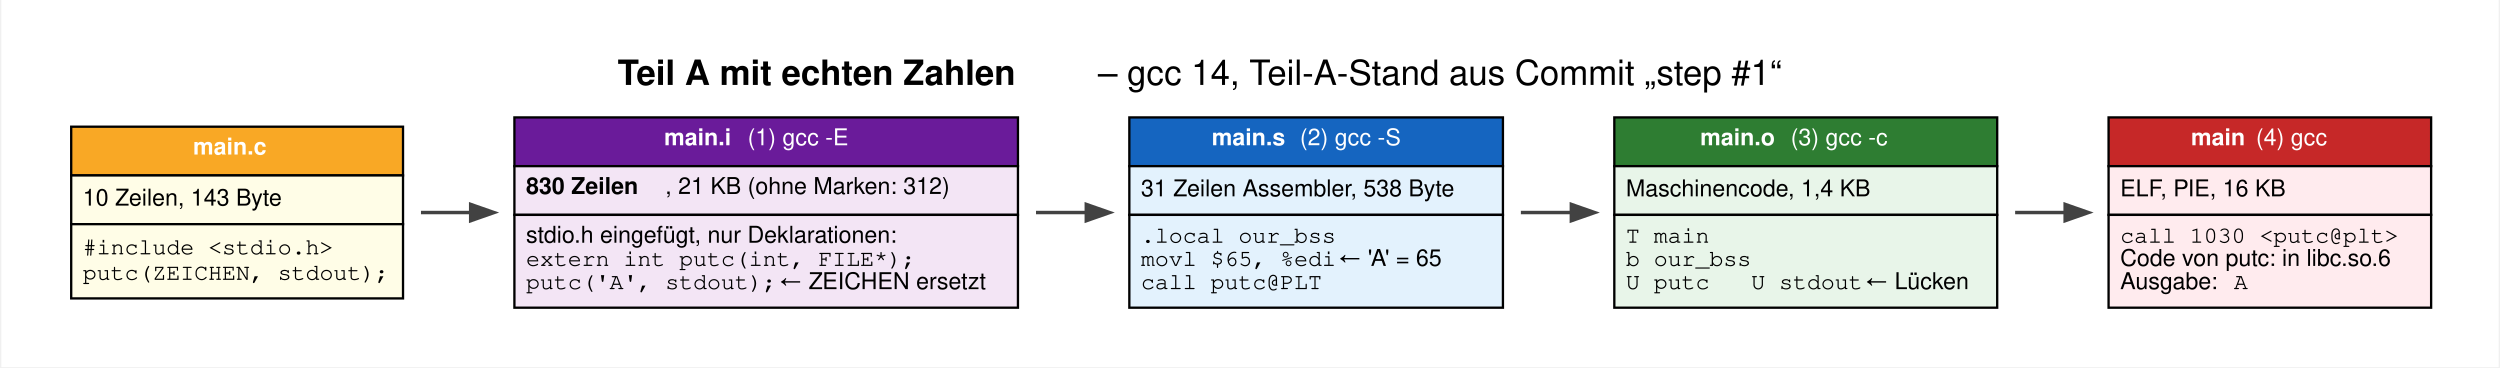
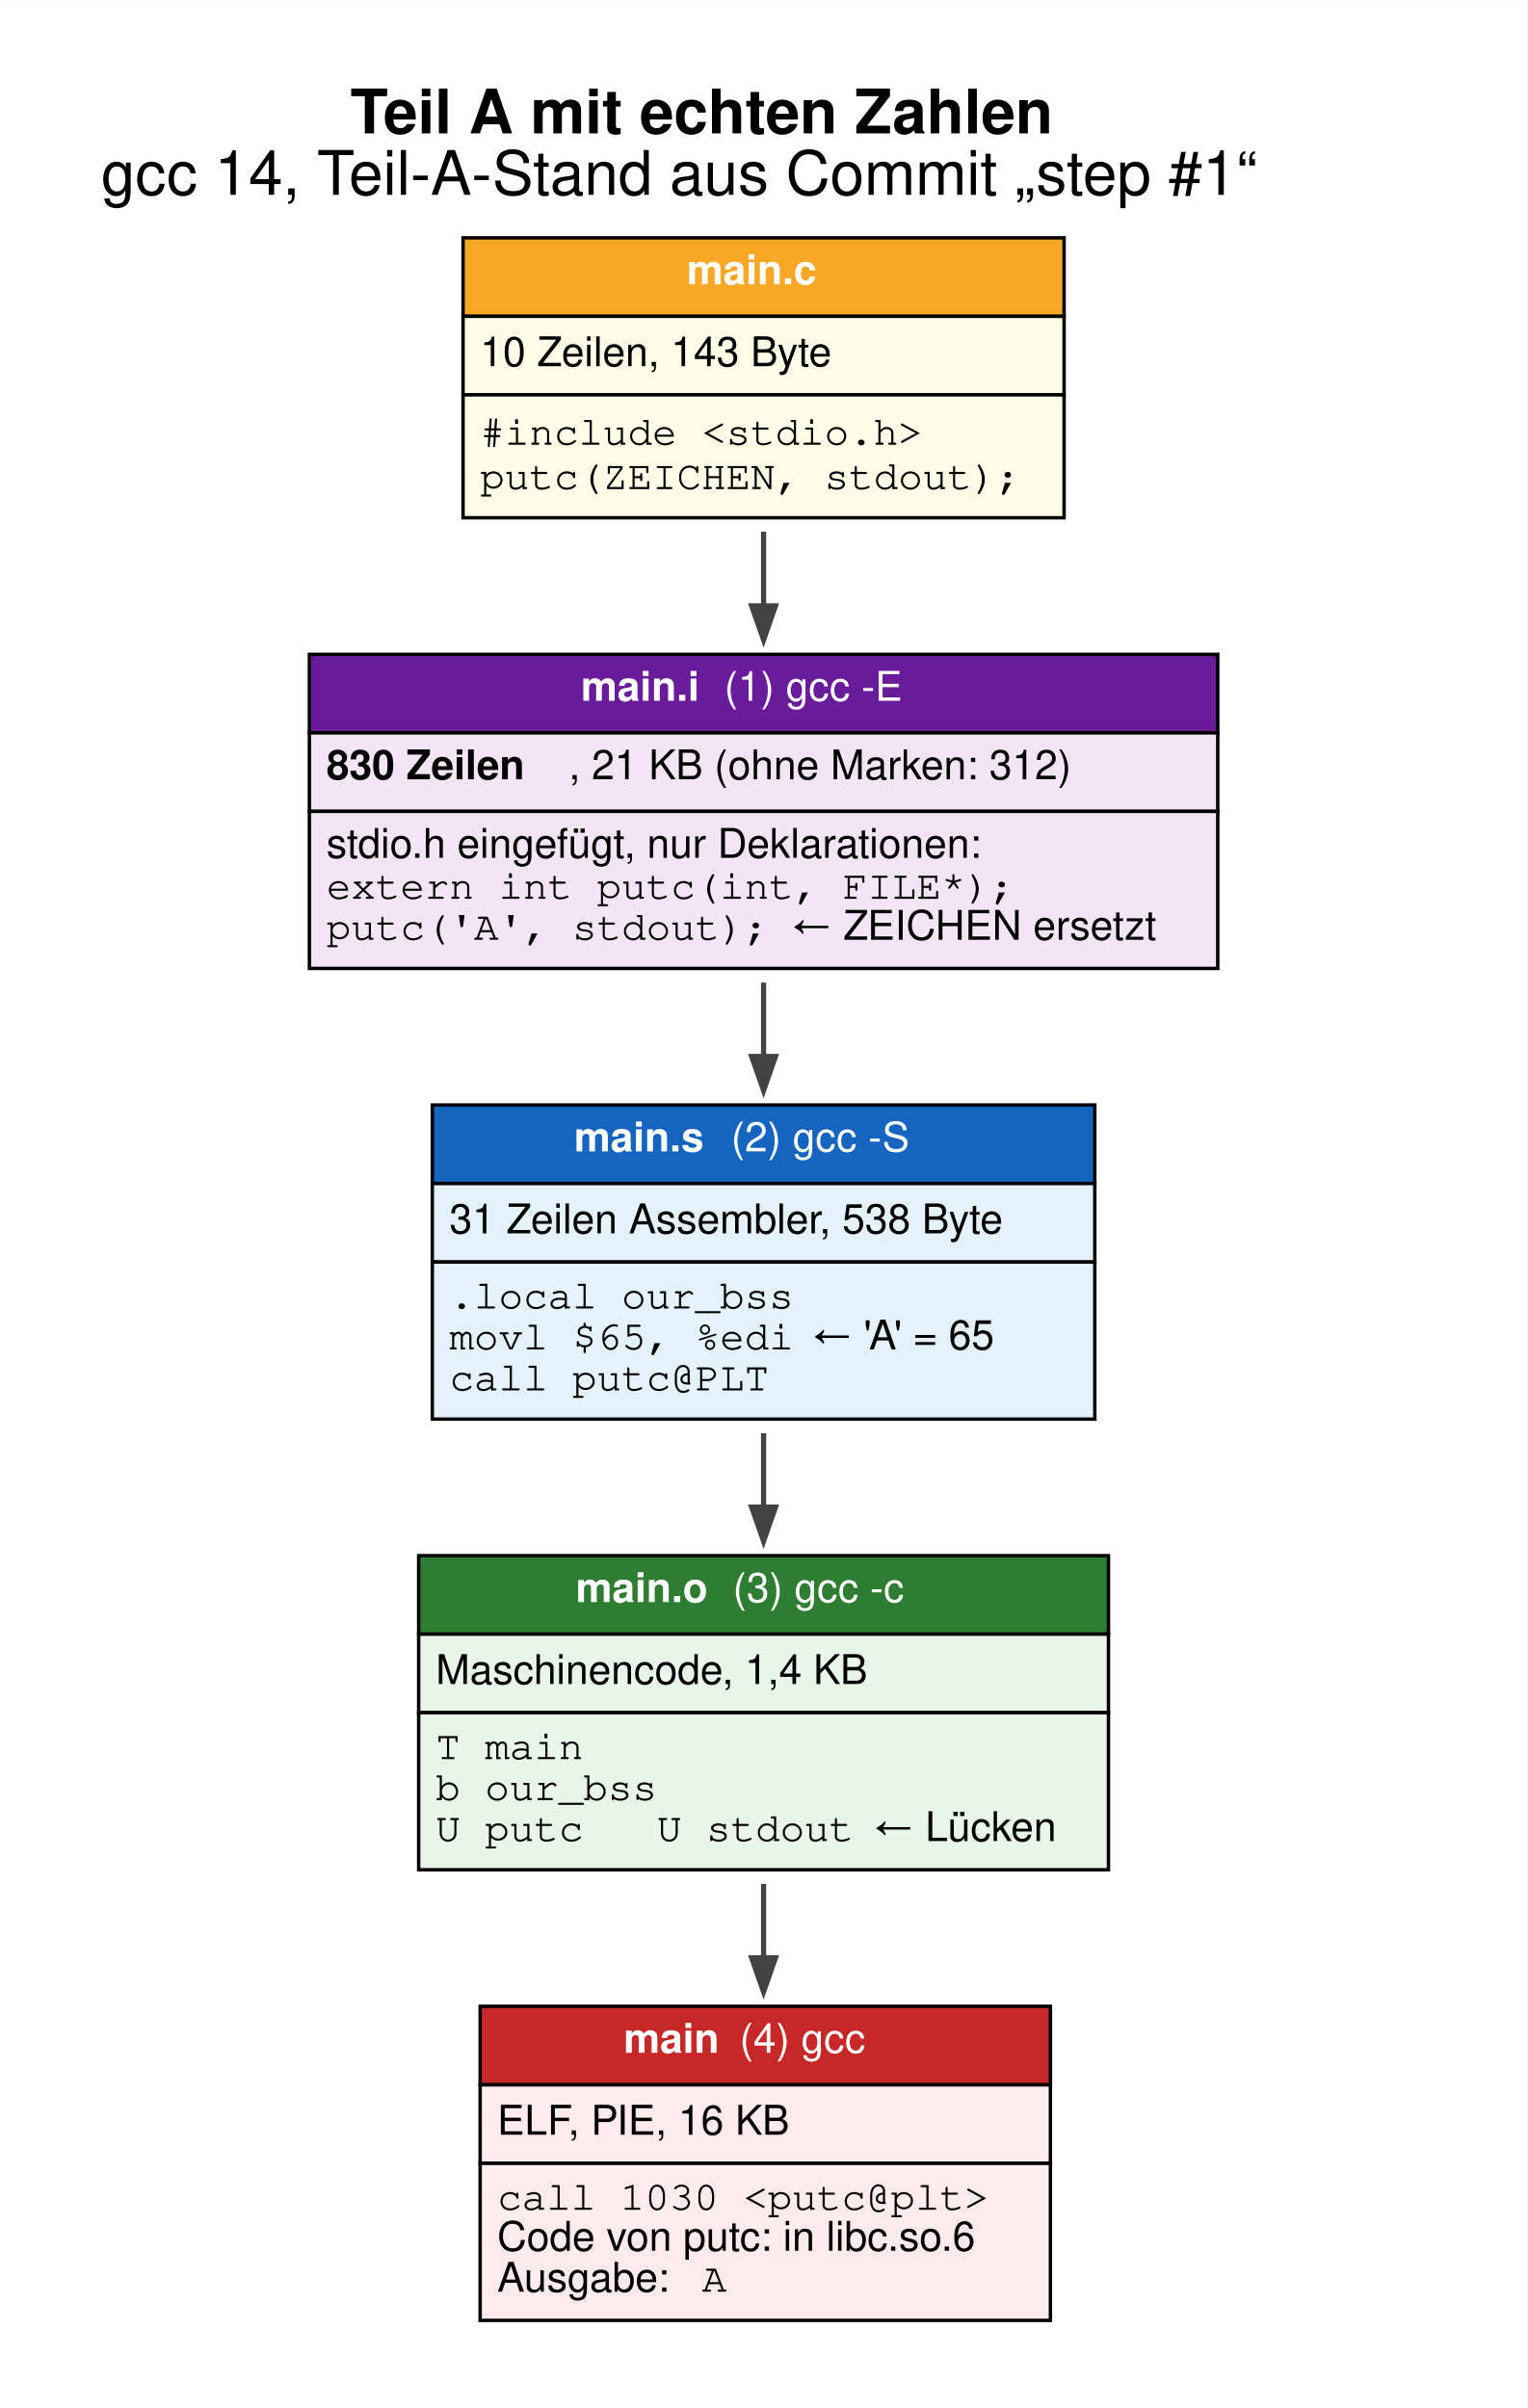
- <svg xmlns="http://www.w3.org/2000/svg" width="1076pt" height="158pt" viewBox="0.00 0.00 1076.20 158.20">
-   <g id="graph0" class="graph" transform="scale(1 1) rotate(0) translate(21.6 136.6)">
-     <polygon fill="white" stroke="transparent" points="-21.6,21.6 -21.6,-136.6 1054.6,-136.6 1054.6,21.6 -21.6,21.6" />
-     <text text-anchor="start" x="244" y="-100" font-family="Helvetica,sans-Serif" font-weight="bold" font-size="15.00">Teil A mit echten Zahlen</text>
-     <text text-anchor="start" x="451" y="-100" font-family="Helvetica,sans-Serif" font-size="15.00"> – gcc 14, Teil-A-Stand aus Commit „step #1“</text>
+ <svg xmlns="http://www.w3.org/2000/svg" width="447pt" height="705pt" viewBox="0.00 0.00 447.20 705.20">
+   <g id="graph0" class="graph" transform="scale(1 1) rotate(0) translate(21.6 683.6)">
+     <polygon fill="white" stroke="transparent" points="-21.6,21.6 -21.6,-683.6 425.6,-683.6 425.6,21.6 -21.6,21.6" />
+     <text text-anchor="start" x="81" y="-644.6" font-family="Helvetica,sans-Serif" font-weight="bold" font-size="18.00">Teil A mit echten Zahlen</text>
+     <text text-anchor="start" x="8" y="-626.6" font-family="Helvetica,sans-Serif" font-size="18.00">gcc 14, Teil-A-Stand aus Commit „step #1“</text>
    <g id="node1" class="node">
-       <polygon fill="#f9a825" stroke="transparent" points="8.5,-61 8.5,-82 151.5,-82 151.5,-61 8.5,-61" />
-       <polygon fill="none" stroke="black" points="8.5,-61 8.5,-82 151.5,-82 151.5,-61 8.5,-61" />
-       <text text-anchor="start" x="61" y="-70" font-family="Helvetica,sans-Serif" font-weight="bold" font-size="10.00" fill="white">main.c</text>
-       <polygon fill="#fffde7" stroke="transparent" points="8.5,-40 8.5,-61 151.5,-61 151.5,-40 8.5,-40" />
-       <polygon fill="none" stroke="black" points="8.5,-40 8.5,-61 151.5,-61 151.5,-40 8.5,-40" />
-       <text text-anchor="start" x="13.5" y="-48" font-family="Helvetica,sans-Serif" font-size="10.00">10 Zeilen, 143 Byte</text>
-       <polygon fill="#fffde7" stroke="transparent" points="8.5,-8 8.5,-40 151.5,-40 151.5,-8 8.5,-8" />
-       <polygon fill="none" stroke="black" points="8.5,-8 8.5,-40 151.5,-40 151.5,-8 8.5,-8" />
-       <text text-anchor="start" x="13.5" y="-27" font-family="Courier,monospace" font-size="10.00">#include &lt;stdio.h&gt;</text>
-       <text text-anchor="start" x="13.5" y="-16" font-family="Courier,monospace" font-size="10.00">putc(ZEICHEN, stdout);</text>
+       <polygon fill="#f9a825" stroke="transparent" points="114,-591 114,-614 290,-614 290,-591 114,-591" />
+       <polygon fill="none" stroke="black" points="114,-591 114,-614 290,-614 290,-591 114,-591" />
+       <text text-anchor="start" x="179.5" y="-600.4" font-family="Helvetica,sans-Serif" font-weight="bold" font-size="12.00" fill="white">main.c</text>
+       <polygon fill="#fffde7" stroke="transparent" points="114,-568 114,-591 290,-591 290,-568 114,-568" />
+       <polygon fill="none" stroke="black" points="114,-568 114,-591 290,-591 290,-568 114,-568" />
+       <text text-anchor="start" x="119" y="-576.4" font-family="Helvetica,sans-Serif" font-size="12.00">10 Zeilen, 143 Byte</text>
+       <polygon fill="#fffde7" stroke="transparent" points="114,-532 114,-568 290,-568 290,-532 114,-532" />
+       <polygon fill="none" stroke="black" points="114,-532 114,-568 290,-568 290,-532 114,-532" />
+       <text text-anchor="start" x="119" y="-553.4" font-family="Courier,monospace" font-size="12.00">#include &lt;stdio.h&gt;</text>
+       <text text-anchor="start" x="119" y="-540.4" font-family="Courier,monospace" font-size="12.00">putc(ZEICHEN, stdout);</text>
    </g>
    <g id="node2" class="node">
-       <polygon fill="#6a1b9a" stroke="transparent" points="199.5,-65 199.5,-86 416.5,-86 416.5,-65 199.5,-65" />
-       <polygon fill="none" stroke="black" points="199.5,-65 199.5,-86 416.5,-86 416.5,-65 199.5,-65" />
-       <text text-anchor="start" x="264" y="-74" font-family="Helvetica,sans-Serif" font-weight="bold" font-size="10.00" fill="white">main.i</text>
-       <text text-anchor="start" x="300" y="-74" font-family="Helvetica,sans-Serif" font-size="10.00" fill="white">  (1) gcc -E</text>
-       <polygon fill="#f3e5f5" stroke="transparent" points="199.5,-44 199.5,-65 416.5,-65 416.5,-44 199.5,-44" />
-       <polygon fill="none" stroke="black" points="199.5,-44 199.5,-65 416.5,-65 416.5,-44 199.5,-44" />
-       <text text-anchor="start" x="204.5" y="-53" font-family="Helvetica,sans-Serif" font-weight="bold" font-size="10.00">830 Zeilen</text>
-       <text text-anchor="start" x="264.5" y="-53" font-family="Helvetica,sans-Serif" font-size="10.00">, 21 KB (ohne Marken: 312)</text>
-       <polygon fill="#f3e5f5" stroke="transparent" points="199.5,-4 199.5,-44 416.5,-44 416.5,-4 199.5,-4" />
-       <polygon fill="none" stroke="black" points="199.5,-4 199.5,-44 416.5,-44 416.5,-4 199.5,-4" />
-       <text text-anchor="start" x="204.5" y="-32" font-family="Helvetica,sans-Serif" font-size="10.00">stdio.h eingefügt, nur Deklarationen:</text>
-       <text text-anchor="start" x="204.5" y="-22" font-family="Courier,monospace" font-size="10.00">extern int putc(int, FILE*);</text>
-       <text text-anchor="start" x="204.5" y="-12" font-family="Courier,monospace" font-size="10.00">putc('A', stdout);</text>
-       <text text-anchor="start" x="313.5" y="-12" font-family="Helvetica,sans-Serif" font-size="10.00">  ← ZEICHEN ersetzt</text>
+       <polygon fill="#6a1b9a" stroke="transparent" points="69,-469 69,-492 335,-492 335,-469 69,-469" />
+       <polygon fill="none" stroke="black" points="69,-469 69,-492 335,-492 335,-469 69,-469" />
+       <text text-anchor="start" x="148.5" y="-478.4" font-family="Helvetica,sans-Serif" font-weight="bold" font-size="12.00" fill="white">main.i</text>
+       <text text-anchor="start" x="190.5" y="-478.4" font-family="Helvetica,sans-Serif" font-size="12.00" fill="white">  (1) gcc -E</text>
+       <polygon fill="#f3e5f5" stroke="transparent" points="69,-446 69,-469 335,-469 335,-446 69,-446" />
+       <polygon fill="none" stroke="black" points="69,-446 69,-469 335,-469 335,-446 69,-446" />
+       <text text-anchor="start" x="74" y="-455.4" font-family="Helvetica,sans-Serif" font-weight="bold" font-size="12.00">830 Zeilen</text>
+       <text text-anchor="start" x="145" y="-455.4" font-family="Helvetica,sans-Serif" font-size="12.00">, 21 KB (ohne Marken: 312)</text>
+       <polygon fill="#f3e5f5" stroke="transparent" points="69,-400 69,-446 335,-446 335,-400 69,-400" />
+       <polygon fill="none" stroke="black" points="69,-400 69,-446 335,-446 335,-400 69,-400" />
+       <text text-anchor="start" x="74" y="-432.4" font-family="Helvetica,sans-Serif" font-size="12.00">stdio.h eingefügt, nur Deklarationen:</text>
+       <text text-anchor="start" x="74" y="-420.4" font-family="Courier,monospace" font-size="12.00">extern int putc(int, FILE*);</text>
+       <text text-anchor="start" x="74" y="-408.4" font-family="Courier,monospace" font-size="12.00">putc('A', stdout);</text>
+       <text text-anchor="start" x="210" y="-408.4" font-family="Helvetica,sans-Serif" font-size="12.00">  ← ZEICHEN ersetzt</text>
    </g>
    <g id="edge1" class="edge">
-       <path fill="none" stroke="#424242" stroke-width="1.5" d="M159.23,-45C166.07,-45 173.11,-45 180.21,-45" />
-       <polygon fill="#424242" stroke="#424242" stroke-width="1.5" points="180.66,-48.5 190.66,-45 180.66,-41.5 180.66,-48.5" />
+       <path fill="none" stroke="#424242" stroke-width="1.5" d="M202,-527.93C202,-520.95 202,-513.64 202,-506.39" />
+       <polygon fill="#424242" stroke="#424242" stroke-width="1.5" points="205.5,-506.21 202,-496.21 198.5,-506.21 205.5,-506.21" />
    </g>
    <g id="node3" class="node">
-       <polygon fill="#1565c0" stroke="transparent" points="464.5,-65 464.5,-86 625.5,-86 625.5,-65 464.5,-65" />
-       <polygon fill="none" stroke="black" points="464.5,-65 464.5,-86 625.5,-86 625.5,-65 464.5,-65" />
-       <text text-anchor="start" x="500" y="-74" font-family="Helvetica,sans-Serif" font-weight="bold" font-size="10.00" fill="white">main.s</text>
-       <text text-anchor="start" x="538" y="-74" font-family="Helvetica,sans-Serif" font-size="10.00" fill="white">  (2) gcc -S</text>
-       <polygon fill="#e3f2fd" stroke="transparent" points="464.5,-44 464.5,-65 625.5,-65 625.5,-44 464.5,-44" />
-       <polygon fill="none" stroke="black" points="464.5,-44 464.5,-65 625.5,-65 625.5,-44 464.5,-44" />
-       <text text-anchor="start" x="469.5" y="-52" font-family="Helvetica,sans-Serif" font-size="10.00">31 Zeilen Assembler, 538 Byte</text>
-       <polygon fill="#e3f2fd" stroke="transparent" points="464.5,-4 464.5,-44 625.5,-44 625.5,-4 464.5,-4" />
-       <polygon fill="none" stroke="black" points="464.5,-4 464.5,-44 625.5,-44 625.5,-4 464.5,-4" />
-       <text text-anchor="start" x="469.5" y="-32" font-family="Courier,monospace" font-size="10.00">.local our_bss</text>
-       <text text-anchor="start" x="469.5" y="-22" font-family="Courier,monospace" font-size="10.00">movl $65, %edi</text>
-       <text text-anchor="start" x="554.5" y="-22" font-family="Helvetica,sans-Serif" font-size="10.00">  ← 'A' = 65</text>
-       <text text-anchor="start" x="469.5" y="-12" font-family="Courier,monospace" font-size="10.00">call putc@PLT</text>
+       <polygon fill="#1565c0" stroke="transparent" points="105,-337 105,-360 299,-360 299,-337 105,-337" />
+       <polygon fill="none" stroke="black" points="105,-337 105,-360 299,-360 299,-337 105,-337" />
+       <text text-anchor="start" x="146.5" y="-346.4" font-family="Helvetica,sans-Serif" font-weight="bold" font-size="12.00" fill="white">main.s</text>
+       <text text-anchor="start" x="192.5" y="-346.4" font-family="Helvetica,sans-Serif" font-size="12.00" fill="white">  (2) gcc -S</text>
+       <polygon fill="#e3f2fd" stroke="transparent" points="105,-314 105,-337 299,-337 299,-314 105,-314" />
+       <polygon fill="none" stroke="black" points="105,-314 105,-337 299,-337 299,-314 105,-314" />
+       <text text-anchor="start" x="110" y="-322.4" font-family="Helvetica,sans-Serif" font-size="12.00">31 Zeilen Assembler, 538 Byte</text>
+       <polygon fill="#e3f2fd" stroke="transparent" points="105,-268 105,-314 299,-314 299,-268 105,-268" />
+       <polygon fill="none" stroke="black" points="105,-268 105,-314 299,-314 299,-268 105,-268" />
+       <text text-anchor="start" x="110" y="-300.4" font-family="Courier,monospace" font-size="12.00">.local our_bss</text>
+       <text text-anchor="start" x="110" y="-288.4" font-family="Courier,monospace" font-size="12.00">movl $65, %edi</text>
+       <text text-anchor="start" x="216" y="-288.4" font-family="Helvetica,sans-Serif" font-size="12.00">  ← 'A' = 65</text>
+       <text text-anchor="start" x="110" y="-276.4" font-family="Courier,monospace" font-size="12.00">call putc@PLT</text>
    </g>
    <g id="edge2" class="edge">
-       <path fill="none" stroke="#424242" stroke-width="1.5" d="M424.28,-45C431.44,-45 438.61,-45 445.68,-45" />
-       <polygon fill="#424242" stroke="#424242" stroke-width="1.5" points="445.96,-48.5 455.96,-45 445.96,-41.5 445.96,-48.5" />
+       <path fill="none" stroke="#424242" stroke-width="1.5" d="M202,-395.85C202,-388.9 202,-381.68 202,-374.56" />
+       <polygon fill="#424242" stroke="#424242" stroke-width="1.5" points="205.5,-374.22 202,-364.22 198.5,-374.22 205.5,-374.22" />
    </g>
    <g id="node4" class="node">
-       <polygon fill="#2e7d32" stroke="transparent" points="673.5,-65 673.5,-86 838.5,-86 838.5,-65 673.5,-65" />
-       <polygon fill="none" stroke="black" points="673.5,-65 673.5,-86 838.5,-86 838.5,-65 673.5,-65" />
-       <text text-anchor="start" x="710.5" y="-74" font-family="Helvetica,sans-Serif" font-weight="bold" font-size="10.00" fill="white">main.o</text>
-       <text text-anchor="start" x="749.5" y="-74" font-family="Helvetica,sans-Serif" font-size="10.00" fill="white">  (3) gcc -c</text>
-       <polygon fill="#e8f5e9" stroke="transparent" points="673.5,-44 673.5,-65 838.5,-65 838.5,-44 673.5,-44" />
-       <polygon fill="none" stroke="black" points="673.5,-44 673.5,-65 838.5,-65 838.5,-44 673.5,-44" />
-       <text text-anchor="start" x="678.5" y="-52" font-family="Helvetica,sans-Serif" font-size="10.00">Maschinencode, 1,4 KB</text>
-       <polygon fill="#e8f5e9" stroke="transparent" points="673.5,-4 673.5,-44 838.5,-44 838.5,-4 673.5,-4" />
-       <polygon fill="none" stroke="black" points="673.5,-4 673.5,-44 838.5,-44 838.5,-4 673.5,-4" />
-       <text text-anchor="start" x="678.5" y="-32" font-family="Courier,monospace" font-size="10.00">T main</text>
-       <text text-anchor="start" x="678.5" y="-22" font-family="Courier,monospace" font-size="10.00">b our_bss</text>
-       <text text-anchor="start" x="678.5" y="-12" font-family="Courier,monospace" font-size="10.00">U putc   U stdout</text>
-       <text text-anchor="start" x="781.5" y="-12" font-family="Helvetica,sans-Serif" font-size="10.00">  ← Lücken</text>
+       <polygon fill="#2e7d32" stroke="transparent" points="101,-205 101,-228 303,-228 303,-205 101,-205" />
+       <polygon fill="none" stroke="black" points="101,-205 101,-228 303,-228 303,-205 101,-205" />
+       <text text-anchor="start" x="147" y="-214.4" font-family="Helvetica,sans-Serif" font-weight="bold" font-size="12.00" fill="white">main.o</text>
+       <text text-anchor="start" x="193" y="-214.4" font-family="Helvetica,sans-Serif" font-size="12.00" fill="white">  (3) gcc -c</text>
+       <polygon fill="#e8f5e9" stroke="transparent" points="101,-182 101,-205 303,-205 303,-182 101,-182" />
+       <polygon fill="none" stroke="black" points="101,-182 101,-205 303,-205 303,-182 101,-182" />
+       <text text-anchor="start" x="106" y="-190.4" font-family="Helvetica,sans-Serif" font-size="12.00">Maschinencode, 1,4 KB</text>
+       <polygon fill="#e8f5e9" stroke="transparent" points="101,-136 101,-182 303,-182 303,-136 101,-136" />
+       <polygon fill="none" stroke="black" points="101,-136 101,-182 303,-182 303,-136 101,-136" />
+       <text text-anchor="start" x="106" y="-168.4" font-family="Courier,monospace" font-size="12.00">T main</text>
+       <text text-anchor="start" x="106" y="-156.4" font-family="Courier,monospace" font-size="12.00">b our_bss</text>
+       <text text-anchor="start" x="106" y="-144.4" font-family="Courier,monospace" font-size="12.00">U putc   U stdout</text>
+       <text text-anchor="start" x="234" y="-144.4" font-family="Helvetica,sans-Serif" font-size="12.00">  ← Lücken</text>
    </g>
    <g id="edge3" class="edge">
-       <path fill="none" stroke="#424242" stroke-width="1.5" d="M633.23,-45C640.28,-45 647.44,-45 654.57,-45" />
-       <polygon fill="#424242" stroke="#424242" stroke-width="1.5" points="654.99,-48.5 664.99,-45 654.99,-41.5 654.99,-48.5" />
+       <path fill="none" stroke="#424242" stroke-width="1.5" d="M202,-263.85C202,-256.9 202,-249.68 202,-242.56" />
+       <polygon fill="#424242" stroke="#424242" stroke-width="1.5" points="205.5,-242.22 202,-232.22 198.5,-242.22 205.5,-242.22" />
    </g>
    <g id="node5" class="node">
-       <polygon fill="#c62828" stroke="transparent" points="886.5,-65 886.5,-86 1025.5,-86 1025.5,-65 886.5,-65" />
-       <polygon fill="none" stroke="black" points="886.5,-65 886.5,-86 1025.5,-86 1025.5,-65 886.5,-65" />
-       <text text-anchor="start" x="922" y="-74" font-family="Helvetica,sans-Serif" font-weight="bold" font-size="10.00" fill="white">main</text>
-       <text text-anchor="start" x="950" y="-74" font-family="Helvetica,sans-Serif" font-size="10.00" fill="white">  (4) gcc</text>
-       <polygon fill="#ffebee" stroke="transparent" points="886.5,-44 886.5,-65 1025.5,-65 1025.5,-44 886.5,-44" />
-       <polygon fill="none" stroke="black" points="886.5,-44 886.5,-65 1025.5,-65 1025.5,-44 886.5,-44" />
-       <text text-anchor="start" x="891.5" y="-52" font-family="Helvetica,sans-Serif" font-size="10.00">ELF, PIE, 16 KB</text>
-       <polygon fill="#ffebee" stroke="transparent" points="886.5,-4 886.5,-44 1025.5,-44 1025.5,-4 886.5,-4" />
-       <polygon fill="none" stroke="black" points="886.5,-4 886.5,-44 1025.5,-44 1025.5,-4 886.5,-4" />
-       <text text-anchor="start" x="891.5" y="-32" font-family="Courier,monospace" font-size="10.00">call 1030 &lt;putc@plt&gt;</text>
-       <text text-anchor="start" x="891.5" y="-22" font-family="Helvetica,sans-Serif" font-size="10.00">Code von putc: in libc.so.6</text>
-       <text text-anchor="start" x="891.5" y="-12" font-family="Helvetica,sans-Serif" font-size="10.00">Ausgabe: </text>
-       <text text-anchor="start" x="940.5" y="-12" font-family="Courier,monospace" font-size="10.00">A</text>
+       <polygon fill="#c62828" stroke="transparent" points="119,-73 119,-96 286,-96 286,-73 119,-73" />
+       <polygon fill="none" stroke="black" points="119,-73 119,-96 286,-96 286,-73 119,-73" />
+       <text text-anchor="start" x="161" y="-82.4" font-family="Helvetica,sans-Serif" font-weight="bold" font-size="12.00" fill="white">main</text>
+       <text text-anchor="start" x="195" y="-82.4" font-family="Helvetica,sans-Serif" font-size="12.00" fill="white">  (4) gcc</text>
+       <polygon fill="#ffebee" stroke="transparent" points="119,-50 119,-73 286,-73 286,-50 119,-50" />
+       <polygon fill="none" stroke="black" points="119,-50 119,-73 286,-73 286,-50 119,-50" />
+       <text text-anchor="start" x="124" y="-58.4" font-family="Helvetica,sans-Serif" font-size="12.00">ELF, PIE, 16 KB</text>
+       <polygon fill="#ffebee" stroke="transparent" points="119,-4 119,-50 286,-50 286,-4 119,-4" />
+       <polygon fill="none" stroke="black" points="119,-4 119,-50 286,-50 286,-4 119,-4" />
+       <text text-anchor="start" x="124" y="-36.4" font-family="Courier,monospace" font-size="12.00">call 1030 &lt;putc@plt&gt;</text>
+       <text text-anchor="start" x="124" y="-24.4" font-family="Helvetica,sans-Serif" font-size="12.00">Code von putc: in libc.so.6</text>
+       <text text-anchor="start" x="124" y="-12.4" font-family="Helvetica,sans-Serif" font-size="12.00">Ausgabe: </text>
+       <text text-anchor="start" x="184" y="-12.4" font-family="Courier,monospace" font-size="12.00">A</text>
    </g>
    <g id="edge4" class="edge">
-       <path fill="none" stroke="#424242" stroke-width="1.5" d="M846.23,-45C853.31,-45 860.46,-45 867.52,-45" />
-       <polygon fill="#424242" stroke="#424242" stroke-width="1.5" points="867.79,-48.5 877.79,-45 867.79,-41.5 867.79,-48.5" />
+       <path fill="none" stroke="#424242" stroke-width="1.5" d="M202,-131.85C202,-124.9 202,-117.68 202,-110.56" />
+       <polygon fill="#424242" stroke="#424242" stroke-width="1.5" points="205.5,-110.22 202,-100.22 198.5,-110.22 205.5,-110.22" />
    </g>
  </g>
</svg>
